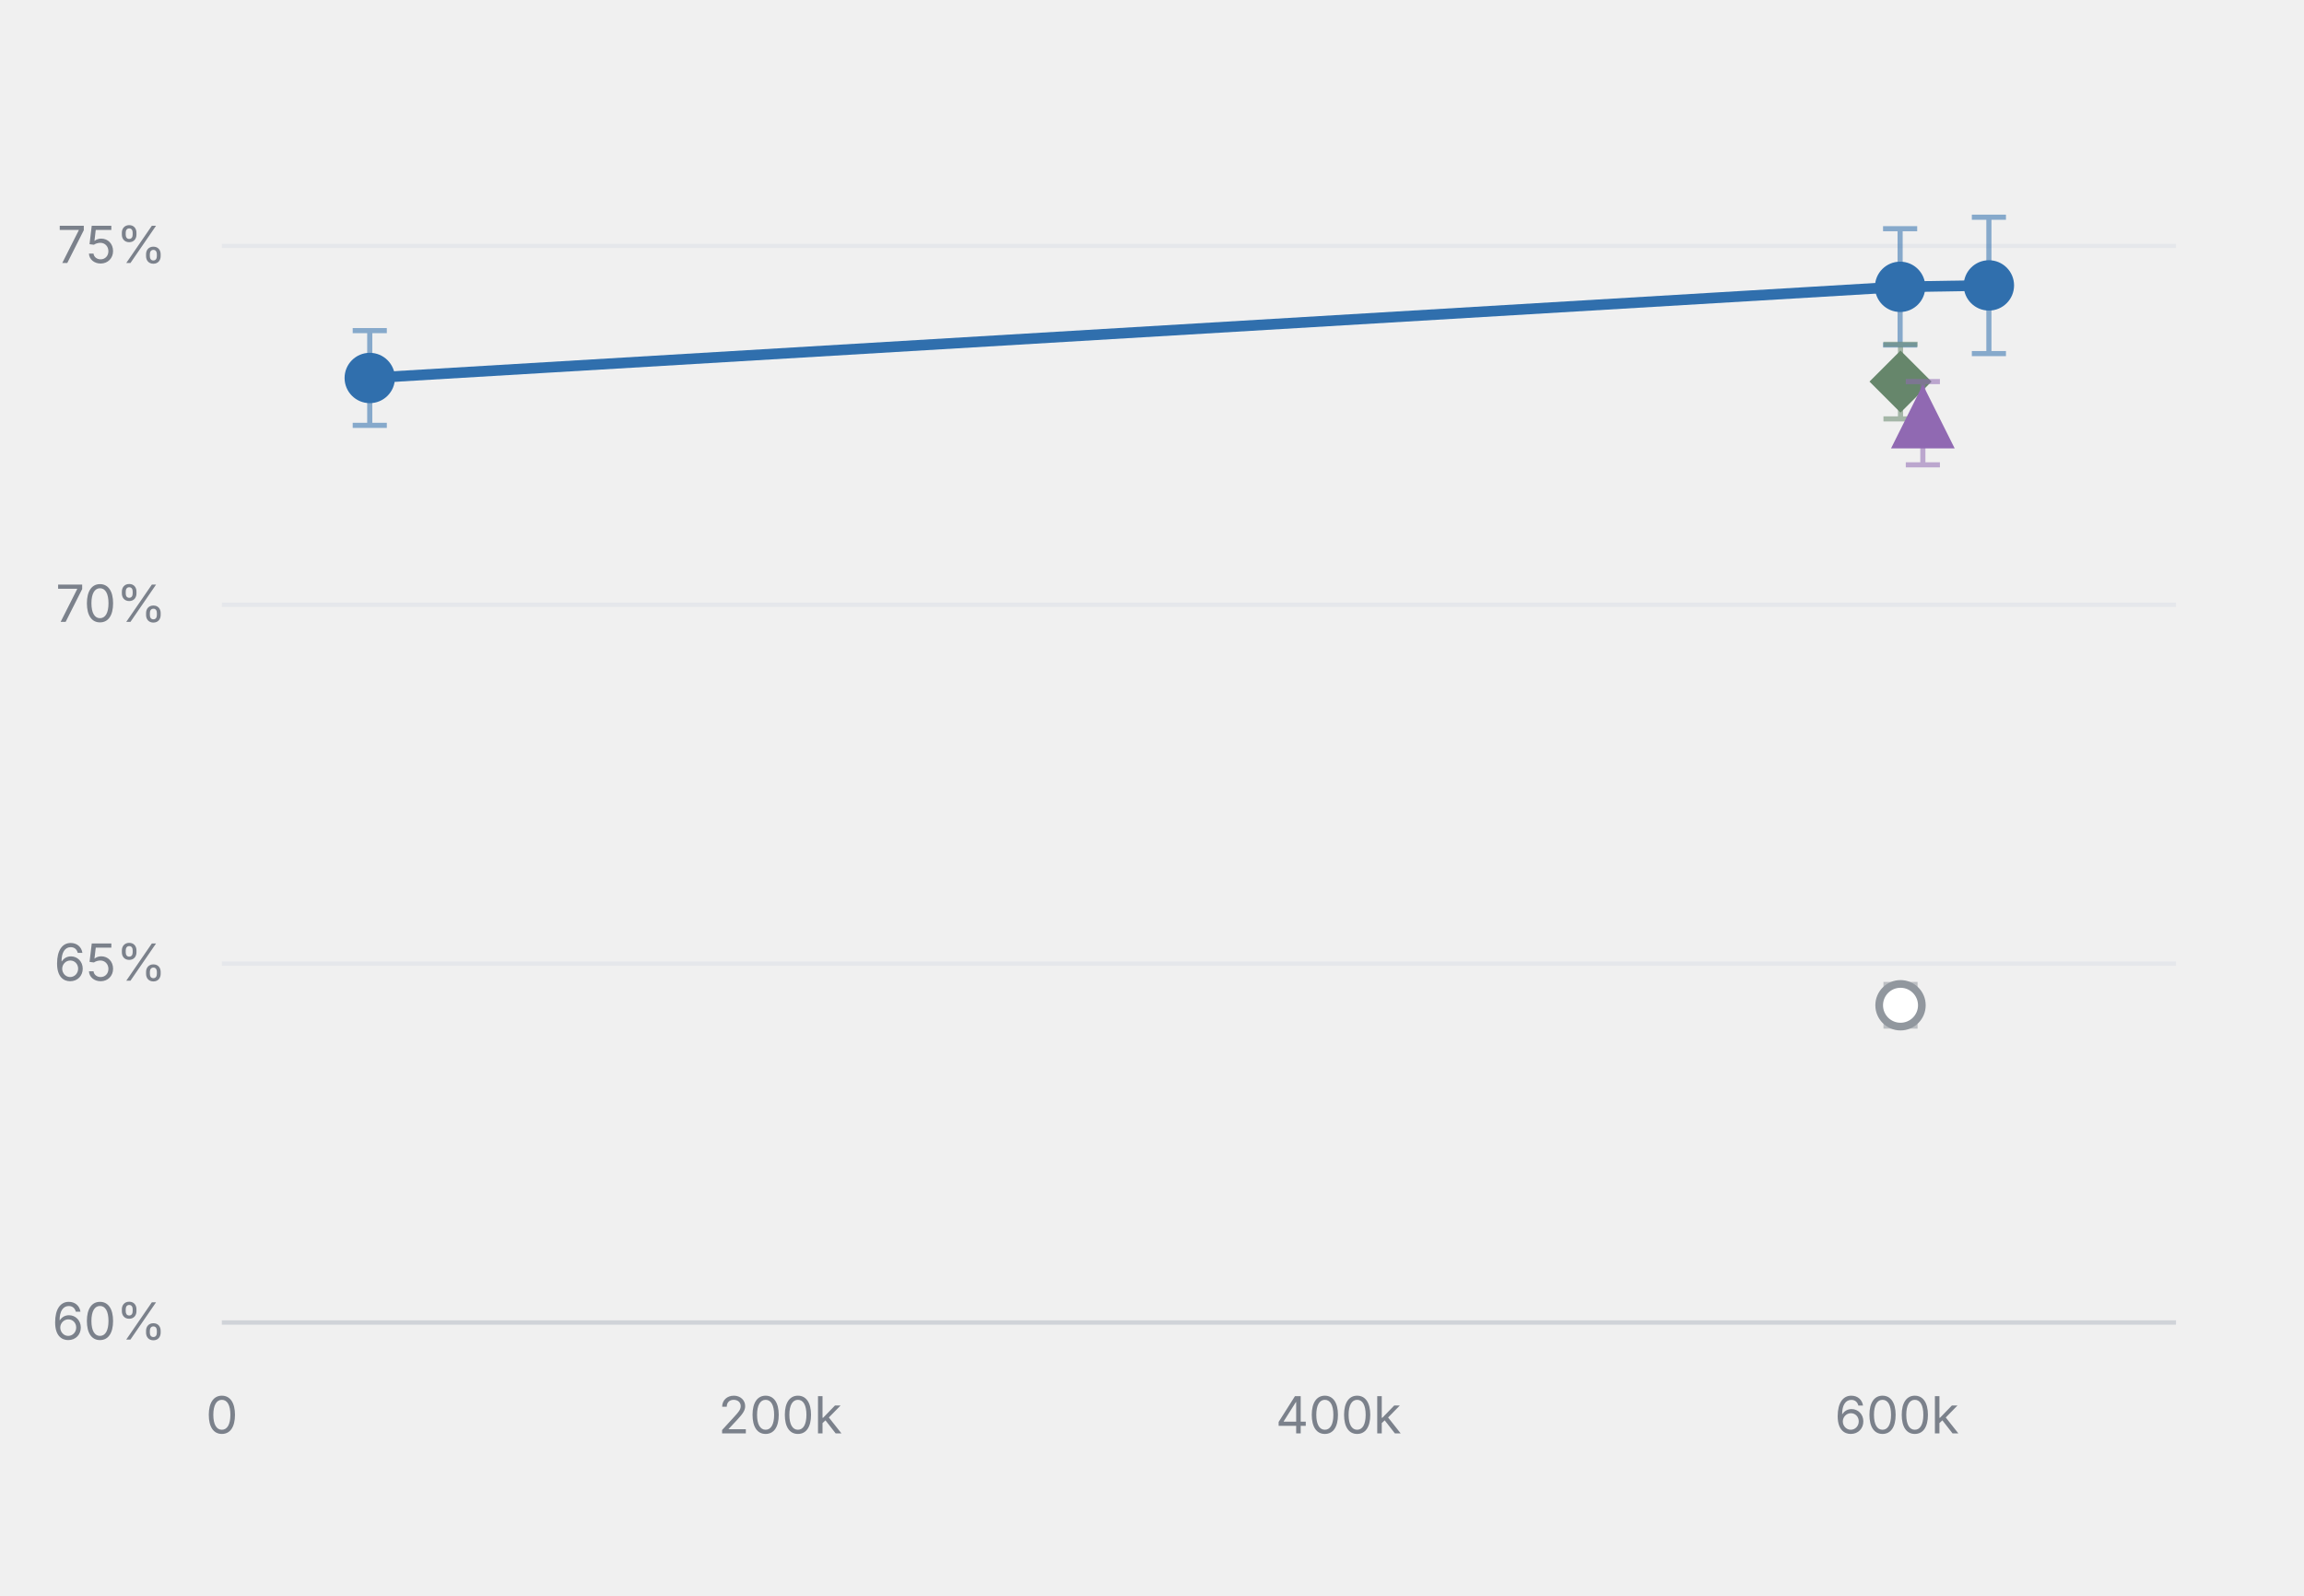
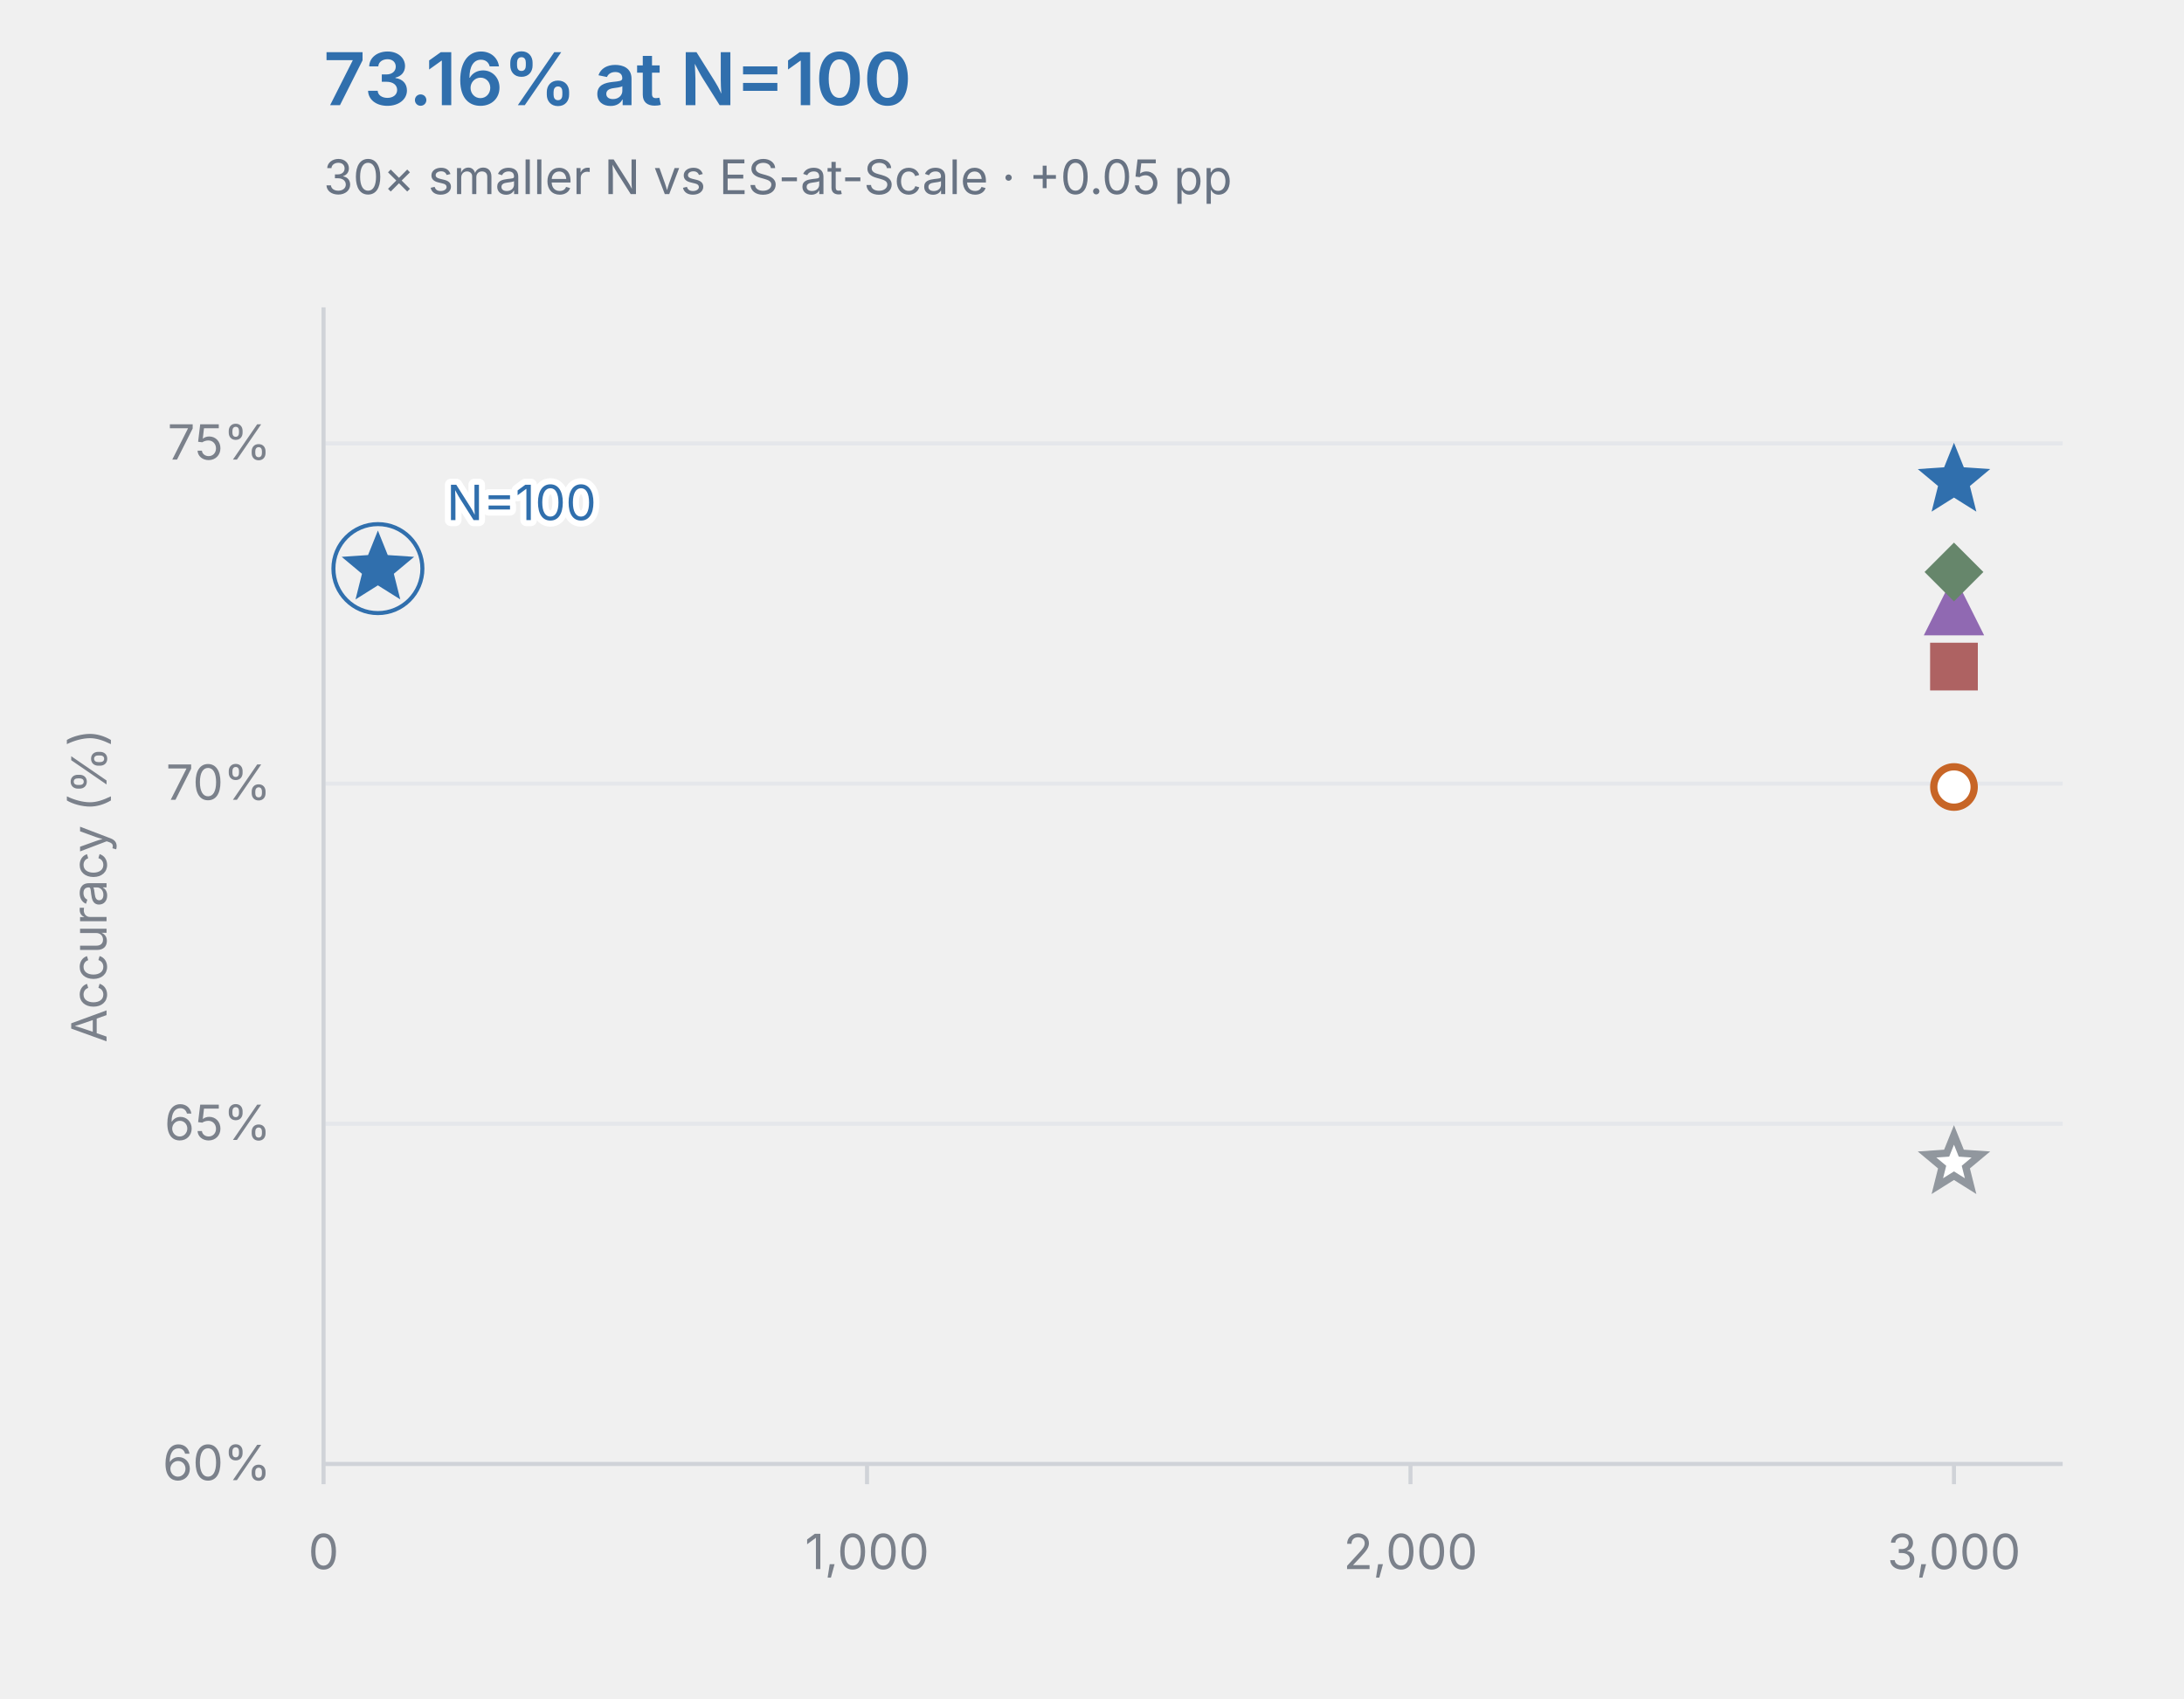
- <svg xmlns="http://www.w3.org/2000/svg" viewBox="0 0 540 374" class="iterative-svg" role="img" aria-labelledby="iterative-gsm8k-title iterative-gsm8k-desc">
-   <style>.iterative-svg{font-family:Inter,Arial,Helvetica,sans-serif;background:#fff}.iterative-axes text{font-size:12px;fill:#7b818b}.iterative-point[role=button]{cursor:pointer}.iterative-point:focus{outline:none}.iterative-point:focus .iterative-hit{stroke:#303030;stroke-width:1}.iterative-series{transition:opacity .15s ease}</style>
-   <defs>
-     <clipPath id="iterative-gsm8k-reveal">
-       <rect class="f2-sweep" x="-12" y="-12" width="482" height="310" style="transform-origin:-12px 0px" />
-     </clipPath>
-   </defs>
-   <g class="figure2-row" data-row="gsm8k" transform="translate(52 24)">
+ <svg xmlns="http://www.w3.org/2000/svg" viewBox="0 0 540 420" class="iterative-svg" role="img" aria-label="GSM8K: accuracy versus N" aria-describedby="iterative-gsm8k-desc">
+   <style>.iterative-svg{font-family:Inter,Arial,Helvetica,sans-serif;background:#fff}.iterative-axes text{font-size:12px;fill:#7b818b}.iterative-callout{font-size:18px;font-weight:600;fill:#306FAD}.iterative-comparison{font-size:11.8px;fill:#687383}.iterative-small-n{font-size:12px;fill:#306FAD;paint-order:stroke;stroke:#fff;stroke-width:3px;stroke-linejoin:round}.iterative-point[role=button]{cursor:pointer}.iterative-point:focus{outline:none}.iterative-point:focus .iterative-hit{stroke:#303030;stroke-width:1}.iterative-series{transition:opacity .15s ease}</style>
+   <g class="figure2-row" data-row="gsm8k" transform="translate(80 76)">
    <g class="f2-panel" style="--panel-delay:0ms">
      <g class="f2-axes iterative-axes">
-         <path d="M0 286H458" fill="none" stroke="#e5e7eb" />
+         <text class="iterative-y-label" x="-58" y="143" text-anchor="middle" dominant-baseline="middle" transform="rotate(-90 -58 143)">Accuracy (%)</text>
+         <path d="M0 286H430" fill="none" stroke="#e5e7eb" />
        <text x="-13" y="290" text-anchor="end">60%</text>
-         <path d="M0 201.882H458" fill="none" stroke="#e5e7eb" />
+         <path d="M0 201.882H430" fill="none" stroke="#e5e7eb" />
        <text x="-13" y="205.882" text-anchor="end">65%</text>
-         <path d="M0 117.765H458" fill="none" stroke="#e5e7eb" />
+         <path d="M0 117.765H430" fill="none" stroke="#e5e7eb" />
        <text x="-13" y="121.765" text-anchor="end">70%</text>
-         <path d="M0 33.647H458" fill="none" stroke="#e5e7eb" />
+         <path d="M0 33.647H430" fill="none" stroke="#e5e7eb" />
        <text x="-13" y="37.647" text-anchor="end">75%</text>
-         <path d="M0 286H458" fill="none" stroke="#d0d3d8" />
+         <path d="M0 0V286H430" fill="none" stroke="#d0d3d8" />
+         <path d="M0 286v5" stroke="#d0d3d8" />
        <text x="0" y="312" text-anchor="middle">0</text>
-         <text x="130.857" y="312" text-anchor="middle">200k</text>
-         <text x="261.714" y="312" text-anchor="middle">400k</text>
-         <text x="392.571" y="312" text-anchor="middle">600k</text>
+         <path d="M134.375 286v5" stroke="#d0d3d8" />
+         <text x="134.375" y="312" text-anchor="middle">1,000</text>
+         <path d="M268.75 286v5" stroke="#d0d3d8" />
+         <text x="268.75" y="312" text-anchor="middle">2,000</text>
+         <path d="M403.125 286v5" stroke="#d0d3d8" />
+         <text x="403.125" y="312" text-anchor="middle">3,000</text>
      </g>
-       <g class="f2-data" clip-path="url(#iterative-gsm8k-reveal)">
-         <g class="iterative-series" data-iterative-series="modular">
-           <path class="iterative-curve" d="M34.661,64.602L393.34,43.236L414.147,42.9" fill="none" stroke="#306FAD" stroke-width="2.5" stroke-linejoin="round" />
-           <path class="iterative-error" d="M34.661 53.499V75.706M30.661 53.499H38.661M30.661 75.706H38.661" fill="none" stroke="#306FAD" stroke-width="1.2" opacity=".55" />
-           <path class="iterative-error" d="M393.34 29.609V56.864M389.34 29.609H397.34M389.34 56.864H397.34" fill="none" stroke="#306FAD" stroke-width="1.2" opacity=".55" />
-           <path class="iterative-error" d="M414.147 26.918V58.882M410.147 26.918H418.147M410.147 58.882H418.147" fill="none" stroke="#306FAD" stroke-width="1.2" opacity=".55" />
-           <g class="iterative-point">
-             <circle cx="34.661" cy="64.602" r="5" fill="#306FAD" stroke="#306FAD" stroke-width="1.8" />
+       <g class="f2-data">
+         <g class="iterative-series" data-iterative-series="modular_single">
+           <g class="iterative-point f2-point">
+             <polygon points="403.125,204.64 404.935,209.148 409.782,209.477 406.054,212.592 407.24,217.303 403.125,214.72 399.01,217.303 400.196,212.592 396.468,209.477 401.315,209.148" fill="#fff" class="iterative-marker" stroke="#91979E" stroke-width="1.8" />
          </g>
-           <g class="iterative-point">
-             <circle cx="393.34" cy="43.236" r="5" fill="#306FAD" stroke="#306FAD" stroke-width="1.8" />
+         </g>
+         <g class="iterative-series" data-iterative-series="mezo">
+           <g class="iterative-point f2-point">
+             <rect x="398.125" y="83.828" width="10" height="10" fill="#AE6262" class="iterative-marker" stroke="#AE6262" stroke-width="1.8" />
          </g>
-           <g class="iterative-point">
-             <circle cx="414.147" cy="42.9" r="5" fill="#306FAD" stroke="#306FAD" stroke-width="1.8" />
+         </g>
+         <g class="iterative-series" data-iterative-series="zo">
+           <g class="iterative-point f2-point">
+             <path d="M403.125 68.201L409.125 80.201H397.125Z" fill="#9069B2" class="iterative-marker" stroke="#9069B2" stroke-width="1.8" />
          </g>
        </g>
        <g class="iterative-series" data-iterative-series="es">
-           <path class="iterative-error" d="M393.434 56.695V74.192M389.434 56.695H397.434M389.434 74.192H397.434" fill="none" stroke="#66866B" stroke-width="1.2" opacity=".55" />
-           <g class="iterative-point">
-             <path d="M393.434 59.444L399.434 65.444L393.434 71.444L387.434 65.444Z" fill="#66866B" stroke="#66866B" stroke-width="1.8" />
+           <g class="iterative-point f2-point">
+             <path d="M403.125 59.444L409.125 65.444L403.125 71.444L397.125 65.444Z" fill="#66866B" class="iterative-marker" stroke="#66866B" stroke-width="1.8" />
          </g>
        </g>
-         <g class="iterative-series" data-iterative-series="zo">
-           <path class="iterative-error" d="M398.669 65.444V84.959M394.669 65.444H402.669M394.669 84.959H402.669" fill="none" stroke="#9069B2" stroke-width="1.2" opacity=".55" />
-           <g class="iterative-point">
-             <path d="M398.669 68.201L404.669 80.201H392.669Z" fill="#9069B2" stroke="#9069B2" stroke-width="1.8" />
+         <g class="iterative-series" data-iterative-series="randopt">
+           <g class="iterative-point f2-point">
+             <circle cx="403.125" cy="118.606" r="5" fill="#fff" class="iterative-marker" stroke="#C76526" stroke-width="1.8" />
          </g>
        </g>
-         <g class="iterative-series" data-iterative-series="modular_single">
-           <path class="iterative-error" d="M393.434 206.761V216.519M389.434 206.761H397.434M389.434 216.519H397.434" fill="none" stroke="#91979E" stroke-width="1.2" opacity=".55" />
-           <g class="iterative-point">
-             <circle cx="393.434" cy="211.64" r="5" fill="#fff" stroke="#91979E" stroke-width="1.8" />
+         <g class="iterative-series" data-iterative-series="modular">
+           <g class="iterative-point f2-point">
+             <polygon points="13.438,57.602 15.248,62.111 20.095,62.439 16.367,65.554 17.552,70.266 13.438,67.682 9.323,70.266 10.508,65.554 6.78,62.439 11.627,62.111" fill="#306FAD" class="iterative-marker" stroke="#306FAD" stroke-width="1.8" />
+           </g>
+           <g class="iterative-point f2-point">
+             <polygon points="403.125,35.9 404.935,40.408 409.782,40.737 406.054,43.852 407.24,48.563 403.125,45.98 399.01,48.563 400.196,43.852 396.468,40.737 401.315,40.408" fill="#306FAD" class="iterative-marker" stroke="#306FAD" stroke-width="1.8" />
          </g>
        </g>
+       </g>
+       <g class="f2-emphasis" pointer-events="none">
+         <text class="iterative-callout" x="0" y="-50">73.16% at N=100</text>
+         <text class="iterative-comparison" x="0" y="-28">30× smaller N vs ES-at-Scale · +0.05 pp</text>
+         <text class="iterative-small-n" x="30.438" y="52.602">N=100</text>
+         <circle cx="13.438" cy="64.602" r="11" fill="none" stroke="#306FAD" stroke-width="1" />
      </g>
    </g>
  </g>
</svg>
